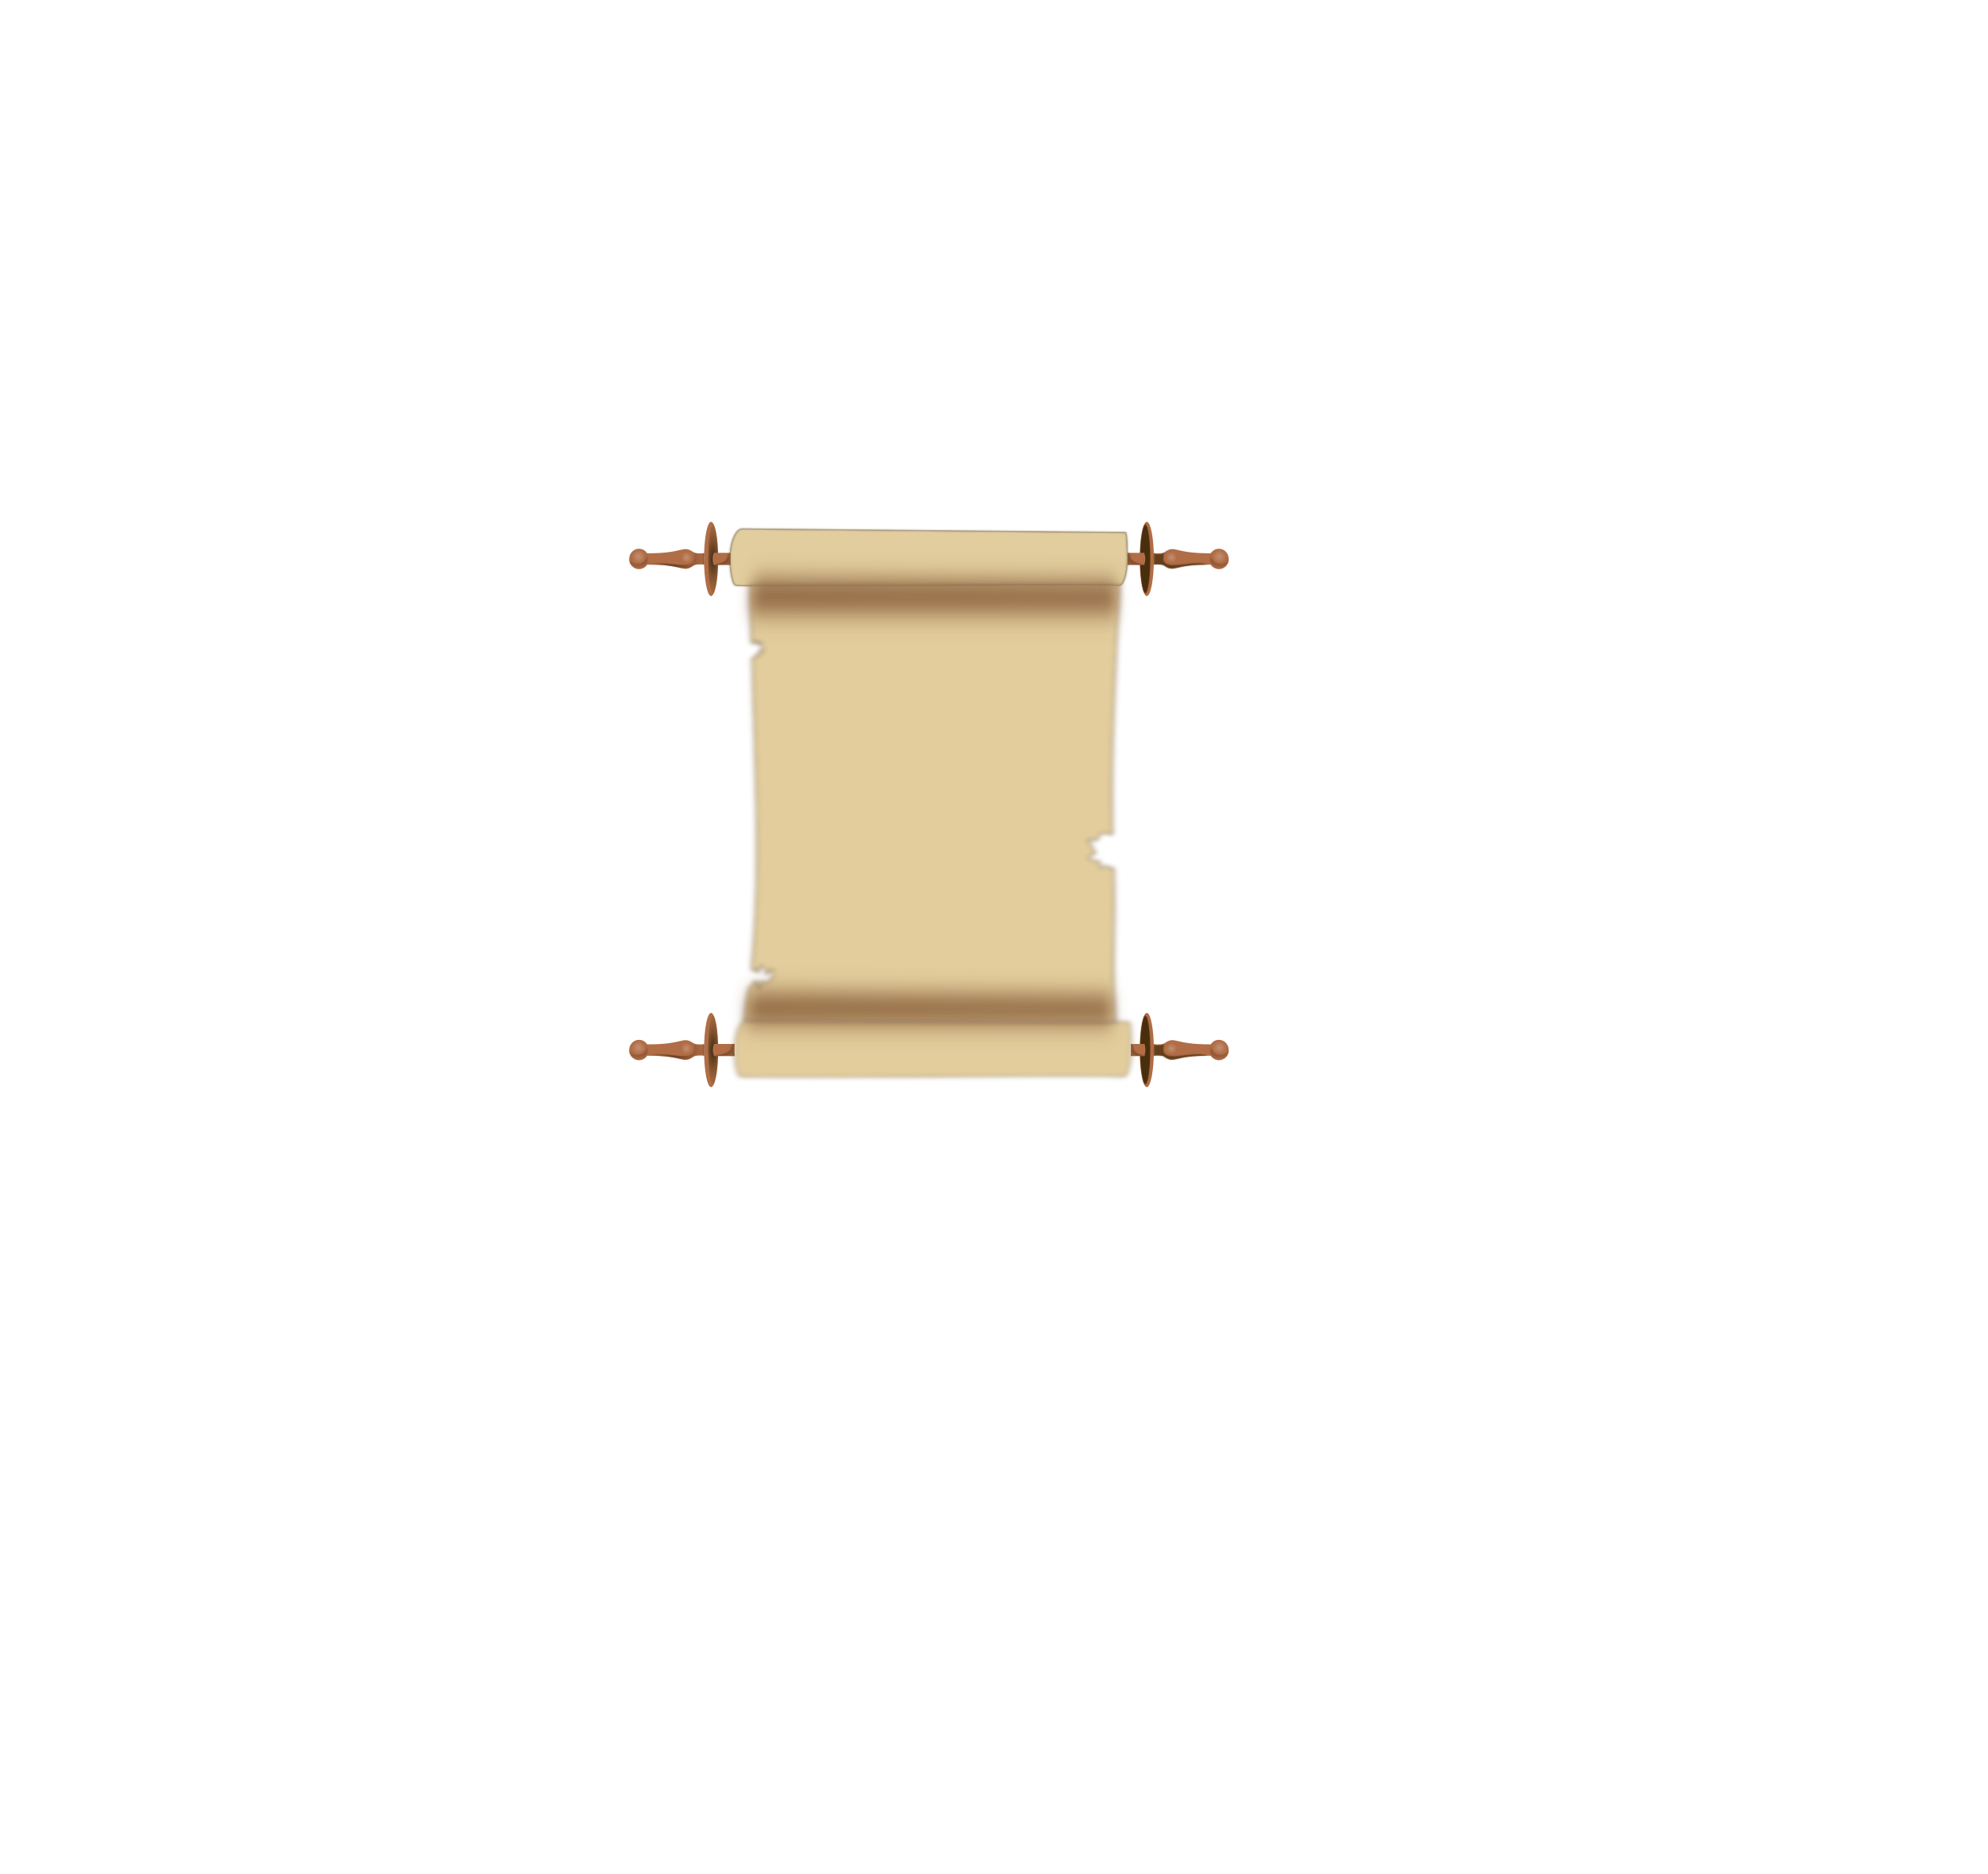
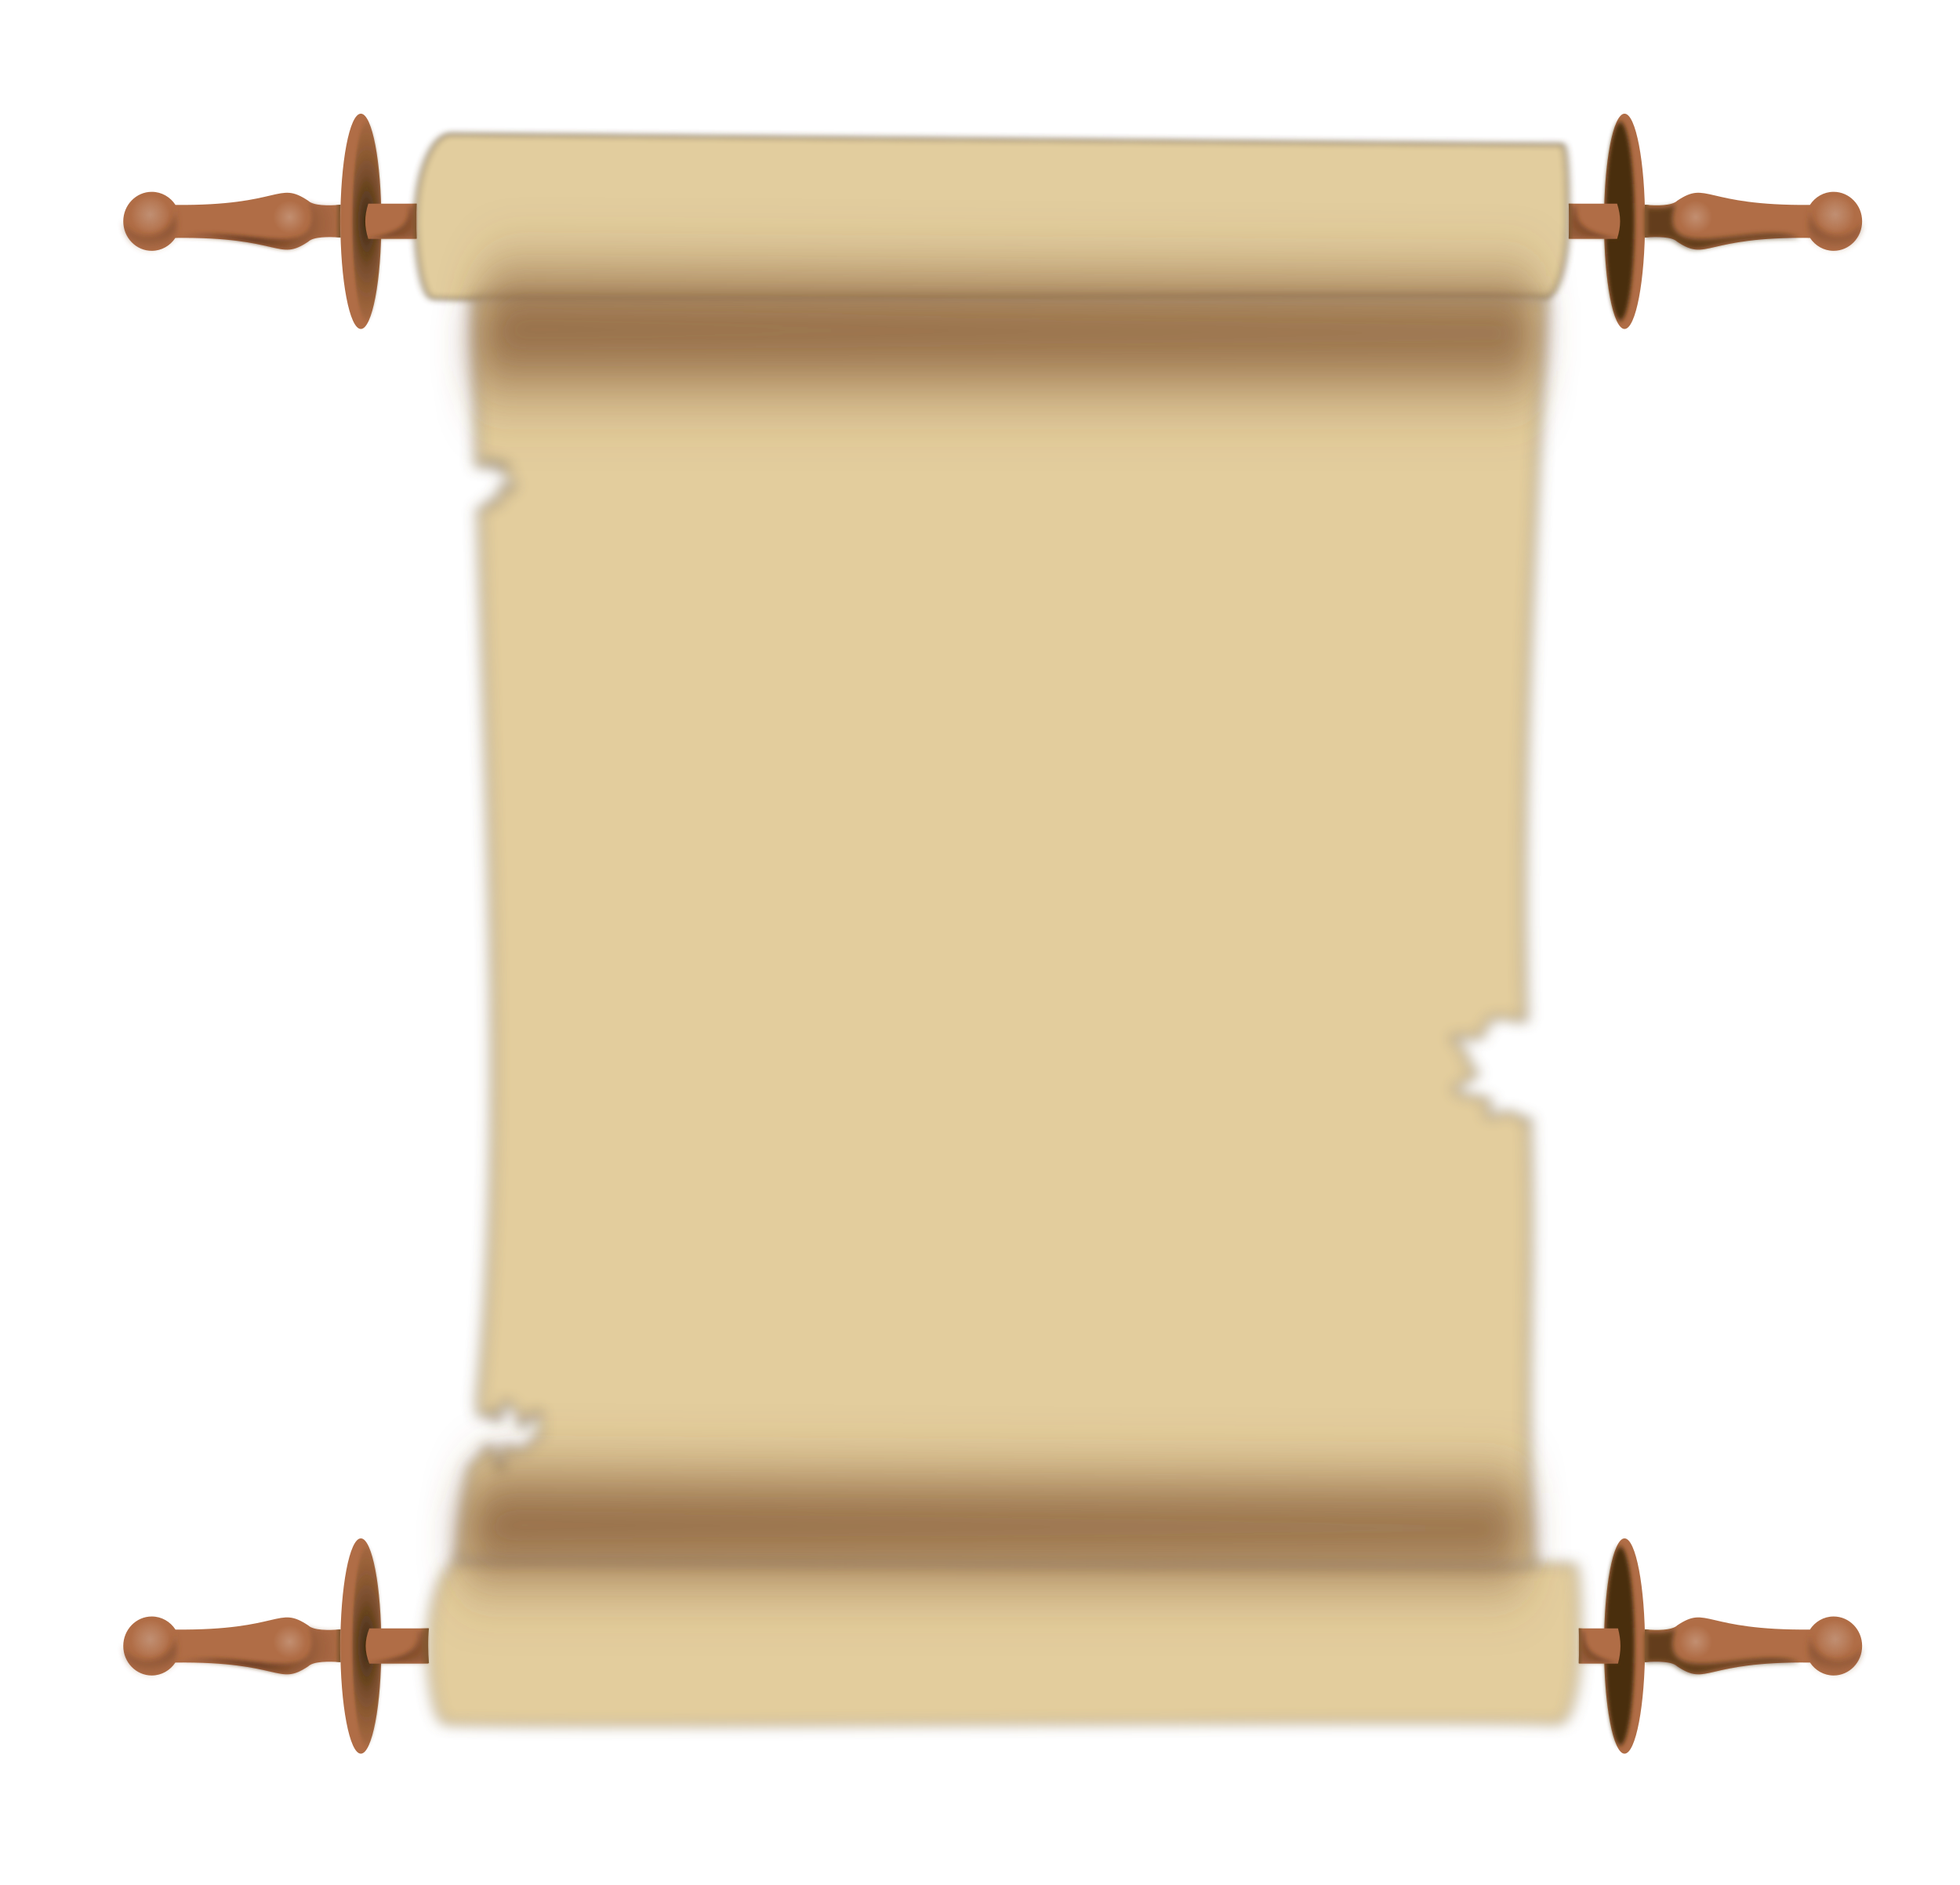
- <svg xmlns="http://www.w3.org/2000/svg" xmlns:xlink="http://www.w3.org/1999/xlink" viewBox="0 0 535.39 504.75">
+ <svg xmlns="http://www.w3.org/2000/svg" xmlns:xlink="http://www.w3.org/1999/xlink" viewBox="158 130 182 175" preserveAspectRatio="xMidYMid meet">
  <defs>
    <filter id="aa">
      <feGaussianBlur stdDeviation=".576" />
    </filter>
    <filter id="o">
      <feGaussianBlur stdDeviation="1.19" />
    </filter>
    <filter id="f" x="-.122" y="-.143" width="1.244" height="1.287">
      <feGaussianBlur stdDeviation=".535" />
    </filter>
    <filter id="a" x="-.031" y="-.105" width="1.062" height="1.21">
      <feGaussianBlur stdDeviation=".418" />
    </filter>
    <filter id="r" x="-.125" y="-.024" width="1.25" height="1.048">
      <feGaussianBlur stdDeviation=".416" />
    </filter>
    <filter id="q" x="-.161" y="-.032" width="1.322" height="1.064">
      <feGaussianBlur stdDeviation=".557" />
    </filter>
    <filter id="p" x="-.039" y="-.131" width="1.078" height="1.262">
      <feGaussianBlur stdDeviation=".523" />
    </filter>
    <filter id="z" x="-.044" y="-.729" width="1.089" height="2.459">
      <feGaussianBlur stdDeviation="3.633" />
    </filter>
    <filter id="y" x="-.043" y="-.704" width="1.085" height="2.408">
      <feGaussianBlur stdDeviation="3.507" />
    </filter>
    <linearGradient id="n">
      <stop stop-color="#402110" offset="0" />
      <stop stop-color="#b06d46" stop-opacity="0" offset="1" />
    </linearGradient>
    <linearGradient id="b">
      <stop stop-color="#7a532b" offset="0" />
      <stop stop-color="#7a532b" stop-opacity="0" offset="1" />
    </linearGradient>
    <linearGradient id="e">
      <stop stop-color="#3e1f0a" offset="0" />
      <stop stop-color="#b06d46" stop-opacity="0" offset="1" />
    </linearGradient>
    <linearGradient id="j" x1="285.58" x2="285.58" y1="191.16" y2="195.31" gradientUnits="userSpaceOnUse">
      <stop stop-color="#825631" offset="0" />
      <stop stop-color="#825631" stop-opacity="0" offset="1" />
    </linearGradient>
    <linearGradient id="m" x1="267.44" x2="266.42" gradientUnits="userSpaceOnUse" xlink:href="#b" />
    <linearGradient id="x" x1="282.3" x2="281.29" gradientUnits="userSpaceOnUse" xlink:href="#b" />
    <linearGradient id="w" x1="284.69" x2="282.98" gradientUnits="userSpaceOnUse" xlink:href="#b" />
    <linearGradient id="l" x1="493.91" x2="494.92" gradientUnits="userSpaceOnUse" xlink:href="#b" />
    <linearGradient id="k" x1="479.04" x2="480.06" gradientUnits="userSpaceOnUse" xlink:href="#b" />
    <radialGradient id="i" cx="171" cy="129.75" r="4" gradientTransform="matrix(2.381 2.3416e-7 -1.05e-6 6.4419 -236.15 -706.07)" gradientUnits="userSpaceOnUse">
      <stop stop-color="#3b280f" offset="0" />
      <stop stop-color="#7a532b" stop-opacity="0" offset="1" />
    </radialGradient>
    <radialGradient id="d" cx="128.17" cy="111.88" r="5.209" gradientUnits="userSpaceOnUse">
      <stop stop-color="#fff" offset="0" />
      <stop stop-color="#fff" stop-opacity="0" offset="1" />
    </radialGradient>
    <radialGradient id="c" cx="128.17" cy="111.88" r="5.209" gradientUnits="userSpaceOnUse">
      <stop stop-color="#ebebeb" stop-opacity=".373" offset="0" />
      <stop stop-color="#fff" stop-opacity="0" offset="1" />
    </radialGradient>
    <radialGradient id="v" cx="251.32" cy="168.54" r="16.124" gradientTransform="matrix(1.2546 -.053072 .03235 .76477 -69.447 52.983)" gradientUnits="userSpaceOnUse" xlink:href="#e" />
    <radialGradient id="h" cx="230.13" cy="167.78" r="5.093" gradientTransform="matrix(2.1024 3.4972e-8 -2.9988e-8 1.3729 -253.71 -62.569)" gradientUnits="userSpaceOnUse" xlink:href="#n" />
    <radialGradient id="g" cx="256.91" cy="167.88" r="16.124" gradientTransform="matrix(1.2152 9.0652e-7 -4.29e-7 .54609 -39.204 76.207)" gradientUnits="userSpaceOnUse" xlink:href="#e" />
    <radialGradient id="u" cx="251.32" cy="168.54" r="16.124" gradientTransform="matrix(1.2546 -.053072 .03235 .76477 -69.447 330.91)" gradientUnits="userSpaceOnUse" xlink:href="#e" />
    <radialGradient id="t" cx="230.13" cy="167.78" r="5.093" gradientTransform="matrix(2.1024 3.4972e-8 -2.9988e-8 1.3729 -253.71 215.36)" gradientUnits="userSpaceOnUse" xlink:href="#n" />
    <radialGradient id="s" cx="256.91" cy="167.88" r="16.124" gradientTransform="matrix(1.2152 9.0652e-7 -4.29e-7 .54609 -39.204 354.13)" gradientUnits="userSpaceOnUse" xlink:href="#e" />
  </defs>
  <g transform="matrix(.47593 0 0 .47593 62.341 70.697)">
    <path transform="matrix(1.141 0 0 .99988 -39.766 .035445)" d="m478.09 152.78c1 0 1 10 1 15 0 9-2 15-4 15-15-1-170 1-190 0-2 0-3-9-3-15 0-10 3-17 6-17 1.692 0 180 2 190 2z" fill="#e2cd9e" filter="url(#aa)" stroke="#583c1f" stroke-linecap="round" stroke-linejoin="round" stroke-width=".479" />
    <path transform="matrix(1.141 0 0 .99988 -39.766 .035445)" d="m479.98 429.78c1 0 1 10 1 15 0 9-1.585 16-3.585 16-15-1-170 1-190 0-2 0-3-9-3-15 0-10 3-17 6-17 1.692 0 179.58 1 189.58 1z" fill="#e3cd9d" filter="url(#o)" stroke="#583c1f" stroke-linecap="round" stroke-linejoin="round" stroke-width=".479" />
    <path transform="matrix(1.141 0 0 .99988 -39.766 .035445)" d="m292.19 182.78h183c-2 50-4.44 90.745-3.44 140.74-0.24 0.489-3.842-0.889-5.434-0.463-1.111 0.298-2.026 4.147-2.508 4.05-6.536-1.315-4.016 0.282-2.512 2.706 0.799 1.288 0.276 2.389 1.494 3.251 1.611 1.955-1.474 2.003-2.21 3.004-2.812 2.99 4.5 2.165 4.842 3.247 0.752-0.06-0.631 2.236 0.045 3.067 0.607 0.747 2.514-0.912 3.651-0.713 1.392 0.244 2.069 2.176 3.22 1.14 1 32-1.147 53.965 0.853 86.965l-184-1c0.933-6.023 1.034-12.202 2.425-18.187 0.222-0.954 0.575 0.187 1.575-1.813 0.894-1.789 1.098-2.352 1.844-2.037 0.342 0.145 1.105 4.688 1.488 4.694 0.526 0.008 0.676-4.575 1.149-4.756 0.431-0.166 1.575 1.492 2.367 1.292 0.475-0.12 1.661-1.554 1.92-2.135 0.279-0.626 1.475-0.698 1.413-0.879-0.193-0.564 0.207-4.452-0.272-5.126-0.396-0.556-3.077 3.562-3.176 3.121-0.046-0.203 0.618-2.318-0.188-2.408-0.531-0.059-1.425-3.006-2.524-2.613-0.434 0.155-0.845 3.778-1.202 3.851-1.055 0.216 0.705-1.313 0.23-1.613-0.312-0.197-3.048 0.949-3.048 0.61 0-1-0.378-2.097-0.327-2.678 4.611-52.761 1.78-106.73 0.207-174.3-0.001-0.05 1.114 0.539 1.327-0.179 0.326-1.102 0.353-1.695 0.849-1.329 0.655 0.483 0.525 0.834 0.928 0.681 0.786-0.298 0.008-3.469 0.758-3.474 0.824-0.005 0.85 1.253 1.397 1.012 0.54-0.238 0.277-2.077 0.272-2.293-0.007-0.289-0.982-0.452-1.249-1.296-0.154-0.487 0.587-1.738 0.193-1.989-0.288-0.184-1.666 1.229-1.936 1.022-0.235-0.18 0.371-1.523 0.109-1.628-0.449-0.18-1.39-0.51-1.564 0.978-0.096 0.82-1.433 0.074-1.438-0.17-0.228-10.515-0.415-21.293-0.527-32.357z" fill="#e3cd9d" filter="url(#o)" stroke="#583c1f" stroke-linecap="round" stroke-linejoin="round" stroke-width=".625" />
    <path d="m261.12 171.76c-6 4-5-1-25.919-0.739-1.002 1.517-2.687 2.514-4.596 2.514-3.071 0-5.563-2.578-5.563-5.755s2.492-5.755 5.563-5.755c1.927 0 3.626 1.015 4.624 2.556 20.891 0.179 19.891-4.821 25.891-0.821 1 1 4 1 6.328 0.779 2.1e-4 0.899 4.2e-4 5.508 6.2e-4 6.407-2.328-0.186-5.328-0.186-6.328 0.814z" fill="#b06d46" />
    <path transform="translate(100.4 38.031)" d="m175 129.75a4 21 0 1 1-8 0 4 21 0 1 1 8 0z" fill="#b06d46" />
    <path transform="matrix(.69124 0 0 .92329 154.33 47.983)" d="m175 129.75a4 21 0 1 1-8 0 4 21 0 1 1 8 0z" fill="url(#i)" filter="url(#r)" />
    <path d="m282.26 171.21v-6.874h-9.411c-0.781 2.437-0.781 4.437 0 6.874h9.411z" fill="#b06d46" />
    <path d="m261.12 171.76c-6 4-5-1-25.919-0.739 8.951-3.977 30.56 6.676 25.919-7.261 1 1 4 1 6.328 0.779 2.1e-4 0.899 4.2e-4 5.508 6.2e-4 6.407-2.328-0.186-5.328-0.186-6.328 0.814z" fill="url(#v)" filter="url(#a)" />
    <path d="m267.44 164.55h-1.015v6.381h1.015c-0.122-2.088-0.162-4.228 0-6.381z" fill="url(#m)" />
    <path d="m230.6 173.53c-3.071 0-5.563-2.578-5.563-5.755 1.747 4.434 10.401 4.108 10.187-3.199 0.191 4.383 1.791 7.311-4.624 8.954z" fill="url(#h)" filter="url(#f)" />
    <path transform="matrix(.61972 0 0 .61972 178.07 97.598)" d="m133.38 111.88a5.209 5.209 0 1 1-10.418 0 5.209 5.209 0 1 1 10.418 0z" fill="url(#d)" opacity=".232" />
    <path transform="matrix(.73239 0 0 .73239 136.44 84.516)" d="m133.38 111.88a5.209 5.209 0 1 1-10.418 0 5.209 5.209 0 1 1 10.418 0z" fill="url(#c)" opacity=".712" />
    <path d="m271.89 171.24c8.291-1.335 8.917-3.302 8.752-6.527 1 1-0.842 0.193 1.486-0.028 2.1e-4 0.899 4.2e-4 5.508 6.2e-4 6.407-7.012-0.119-2.276-0.079-10.238 0.149z" fill="url(#g)" filter="url(#a)" />
    <path d="m282.3 164.33h-1.015v6.821h1.015c-0.122-2.232-0.162-4.52 0-6.821z" fill="url(#x)" />
    <path d="m261.12 449.68c-6 4-5-1-25.919-0.739-1.002 1.517-2.687 2.514-4.596 2.514-3.071 0-5.563-2.578-5.563-5.755s2.492-5.755 5.563-5.755c1.927 0 3.626 1.015 4.624 2.556 20.891 0.179 19.891-4.821 25.891-0.821 1 1 4 1 6.328 0.779 2.1e-4 0.899 4.2e-4 5.508 6.2e-4 6.407-2.328-0.186-5.328-0.186-6.328 0.814z" fill="#b06d46" />
    <path transform="translate(100.4 315.96)" d="m175 129.75a4 21 0 1 1-8 0 4 21 0 1 1 8 0z" fill="#b06d46" />
    <path transform="matrix(.69124 0 0 .92329 154.33 325.91)" d="m175 129.75a4 21 0 1 1-8 0 4 21 0 1 1 8 0z" fill="url(#i)" filter="url(#r)" />
    <path d="m261.12 449.68c-6 4-5-1-25.919-0.739 8.951-3.977 30.56 6.676 25.919-7.261 1 1 4 1 6.328 0.779 2.1e-4 0.899 4.2e-4 5.508 6.2e-4 6.407-2.328-0.186-5.328-0.186-6.328 0.814z" fill="url(#u)" filter="url(#a)" />
    <path d="m267.44 442.47h-1.015v6.381h1.015c-0.122-2.088-0.162-4.228 0-6.381z" fill="url(#m)" />
    <path d="m230.6 451.46c-3.071 0-5.563-2.578-5.563-5.755 1.747 4.434 10.401 4.108 10.187-3.199 0.191 4.383 1.791 7.311-4.624 8.954z" fill="url(#t)" filter="url(#f)" />
    <path transform="matrix(.61972 0 0 .61972 178.07 375.52)" d="m133.38 111.88a5.209 5.209 0 1 1-10.418 0 5.209 5.209 0 1 1 10.418 0z" fill="url(#d)" opacity=".232" />
    <path transform="matrix(.73239 0 0 .73239 136.44 362.44)" d="m133.38 111.88a5.209 5.209 0 1 1-10.418 0 5.209 5.209 0 1 1 10.418 0z" fill="url(#c)" opacity=".712" />
    <g transform="matrix(1.2202 0 0 1 -59.874 0)">
      <path d="m282.26 449.14v-6.874h-9.411c-0.781 2.437-0.781 4.437 0 6.874h9.411z" fill="#b06d46" />
      <path d="m271.89 449.16c8.291-1.335 8.917-3.302 8.752-6.527 1 1-0.842 0.193 1.486-0.028 2.1e-4 0.899 4.2e-4 5.508 6.2e-4 6.407-7.012-0.119-2.276-0.079-10.238 0.149z" fill="url(#s)" filter="url(#a)" />
    </g>
    <path d="m284.69 442.25h-1.716v6.821h1.716c-0.206-2.232-0.274-4.52 0-6.821z" fill="url(#w)" />
    <g transform="translate(28)">
      <path d="m500.23 171.76c6 4 5-1 25.919-0.739 1.002 1.517 2.687 2.514 4.596 2.514 3.071 0 5.563-2.578 5.563-5.755s-2.492-5.755-5.563-5.755c-1.927 0-3.626 1.015-4.624 2.556-20.891 0.179-19.891-4.821-25.891-0.821-1 1-4 1-6.328 0.779-2.1e-4 0.899-4.2e-4 5.508-6.2e-4 6.407 2.328-0.186 5.328-0.186 6.328 0.814z" fill="#b06d46" />
      <path transform="matrix(-1 0 0 1 660.95 38.031)" d="m175 129.75a4 21 0 1 1-8 0 4 21 0 1 1 8 0z" fill="#b06d46" />
      <path transform="matrix(-.69124 0 0 .92329 607.33 47.983)" d="m175.3 129.69c0 11.592-2.092 21.056-4.3 21.056s-4-9.408-4-21 1.792-21 4-21 4.3 9.352 4.3 20.944z" fill="#4a2d07" filter="url(#q)" />
      <path d="m479.09 171.21v-6.874h9.411c0.781 2.437 0.781 4.437 0 6.874h-9.411z" fill="#b06d46" />
      <path transform="matrix(-.93486 0 0 .93486 744.03 11.185)" d="m261.12 171.76c-6 4-5-1-25.919-0.739 8.951-3.977 30.56 6.676 25.919-7.261 1 1 4 1 6.328 0.779 2.1e-4 0.899 4.2e-4 5.508 6.2e-4 6.407-2.328-0.186-5.328-0.186-6.328 0.814z" fill="#4a2d07" filter="url(#p)" opacity=".75" />
      <path d="m493.91 164.55h1.015v6.381h-1.015c0.122-2.088 0.162-4.228 0-6.381z" fill="url(#l)" />
      <path transform="matrix(-1 0 0 1 761.34 0)" d="m230.6 173.53c-3.071 0-5.563-2.578-5.563-5.755 1.747 4.434 10.401 4.108 10.187-3.199 0.191 4.383 1.791 7.311-4.624 8.954z" fill="url(#h)" filter="url(#f)" />
      <path transform="matrix(-.61972 0 0 .61972 583.28 97.598)" d="m133.38 111.88a5.209 5.209 0 1 1-10.418 0 5.209 5.209 0 1 1 10.418 0z" fill="url(#d)" opacity=".232" />
      <path transform="matrix(-.73239 0 0 .73239 624.9 84.516)" d="m133.38 111.88a5.209 5.209 0 1 1-10.418 0 5.209 5.209 0 1 1 10.418 0z" fill="url(#c)" opacity=".712" />
      <path transform="matrix(-1 0 0 1 761.34 0)" d="m271.89 171.24c8.291-1.335 8.917-3.302 8.752-6.527 1 1-0.842 0.193 1.486-0.028 2.1e-4 0.899 4.2e-4 5.508 6.2e-4 6.407-7.012-0.119-2.276-0.079-10.238 0.149z" fill="url(#g)" filter="url(#a)" />
      <path d="m479.04 164.33h1.015v6.821h-1.015c0.122-2.232 0.162-4.52 0-6.821z" fill="url(#k)" />
      <path d="m500.23 449.68c6 4 5-1 25.919-0.739 1.002 1.517 2.687 2.514 4.596 2.514 3.071 0 5.563-2.578 5.563-5.755s-2.492-5.755-5.563-5.755c-1.927 0-3.626 1.015-4.624 2.556-20.891 0.179-19.891-4.821-25.891-0.821-1 1-4 1-6.328 0.779-2.1e-4 0.899-4.2e-4 5.508-6.2e-4 6.407 2.328-0.186 5.328-0.186 6.328 0.814z" fill="#b06d46" />
      <path transform="matrix(-1 0 0 1 660.95 315.96)" d="m175 129.75a4 21 0 1 1-8 0 4 21 0 1 1 8 0z" fill="#b06d46" />
      <path transform="matrix(-.69124 0 0 .92329 607.33 325.91)" d="m175.3 129.69c0 11.592-2.092 21.056-4.3 21.056s-4-9.408-4-21 1.792-21 4-21 4.3 9.352 4.3 20.944z" fill="#4a2d07" filter="url(#q)" />
      <path transform="matrix(-.93486 0 0 .93486 744.03 289.11)" d="m261.12 171.76c-6 4-5-1-25.919-0.739 8.951-3.977 30.56 6.676 25.919-7.261 1 1 4 1 6.328 0.779 2.1e-4 0.899 4.2e-4 5.508 6.2e-4 6.407-2.328-0.186-5.328-0.186-6.328 0.814z" fill="#4a2d07" filter="url(#p)" opacity=".75" />
      <path d="m493.91 442.47h1.015v6.381h-1.015c0.122-2.088 0.162-4.228 0-6.381z" fill="url(#l)" />
      <path transform="matrix(-1 0 0 1 761.34 277.92)" d="m230.6 173.53c-3.071 0-5.563-2.578-5.563-5.755 1.747 4.434 10.401 4.108 10.187-3.199 0.191 4.383 1.791 7.311-4.624 8.954z" fill="url(#h)" filter="url(#f)" />
      <path transform="matrix(-.61972 0 0 .61972 583.28 375.52)" d="m133.38 111.88a5.209 5.209 0 1 1-10.418 0 5.209 5.209 0 1 1 10.418 0z" fill="url(#d)" opacity=".232" />
      <path transform="matrix(-.73239 0 0 .73239 624.9 362.44)" d="m133.38 111.88a5.209 5.209 0 1 1-10.418 0 5.209 5.209 0 1 1 10.418 0z" fill="url(#c)" opacity=".712" />
      <g transform="matrix(.81068 0 0 1 92.661 0)">
        <path d="m479.09 449.14v-6.874h9.411c0.781 2.437 0.781 4.437 0 6.874h-9.411z" fill="#b06d46" />
        <path transform="matrix(-1 0 0 1 761.34 277.92)" d="m271.89 171.24c8.291-1.335 8.917-3.302 8.752-6.527 1 1-0.842 0.193 1.486-0.028 2.1e-4 0.899 4.2e-4 5.508 6.2e-4 6.407-7.012-0.119-2.276-0.079-10.238 0.149z" fill="url(#g)" filter="url(#a)" />
        <path d="m479.04 442.25h1.015v6.821h-1.015c0.122-2.232 0.162-4.52 0-6.821z" fill="url(#k)" />
      </g>
    </g>
    <path transform="matrix(1.0545 0 0 2.08 -7.9509 -204.65)" d="m481.58 185.92c1 0 1 3.702 1 5.553 0 3.332-2 5.553-4 5.553-15-0.37-170 0.37-190 0-2 0-3-3.332-3-5.553 0-3.702 3-6.293 6-6.293 1.692 0 180 0.74 190 0.74z" fill="url(#j)" filter="url(#y)" />
    <path transform="matrix(1.0545 0 0 1.8836 -10.343 65.748)" d="m481.58 185.92c1 0 1 3.702 1 5.553 0 3.332-2 5.553-4 5.553-15-0.37-170 0.37-190 0-2 0-3-3.332-3-5.553 0-3.702 3-6.293 6-6.293 1.692 0 180 0.74 190 0.74z" fill="url(#j)" filter="url(#z)" />
  </g>
</svg>
